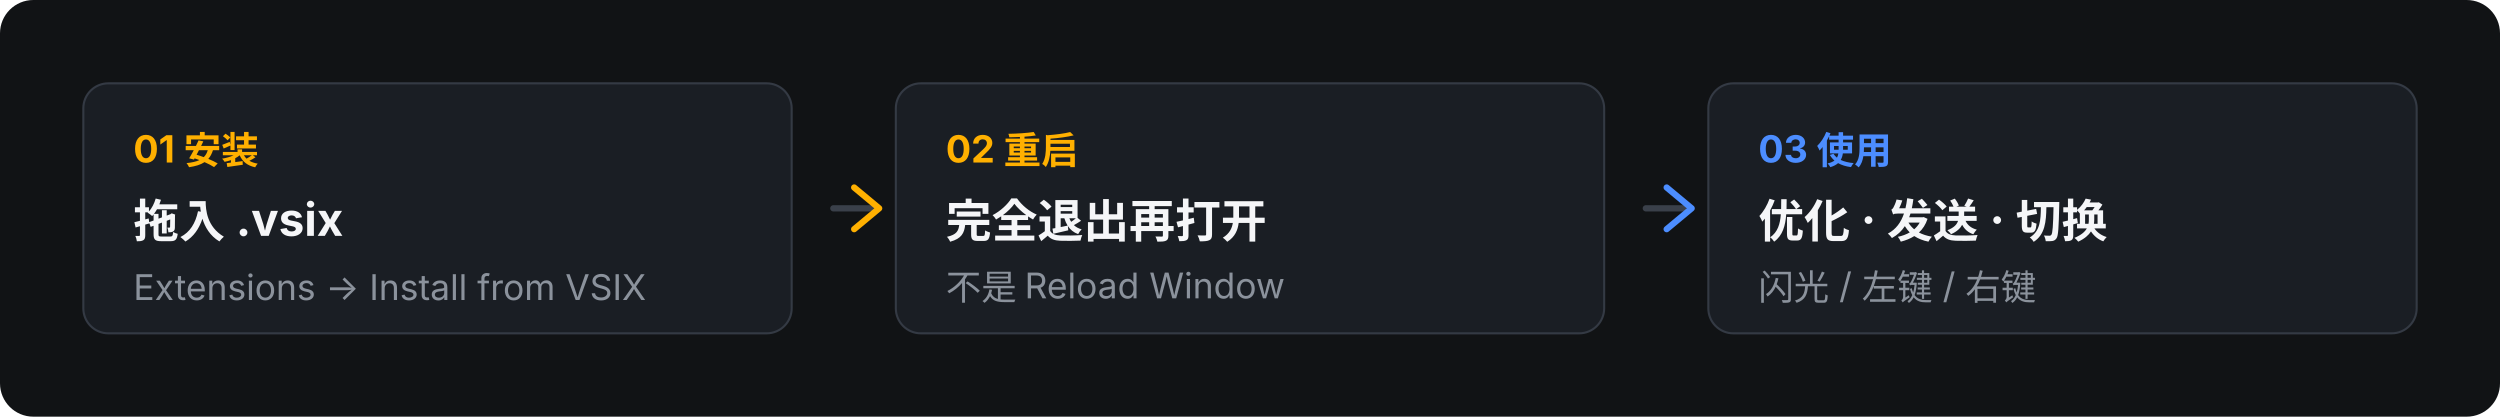
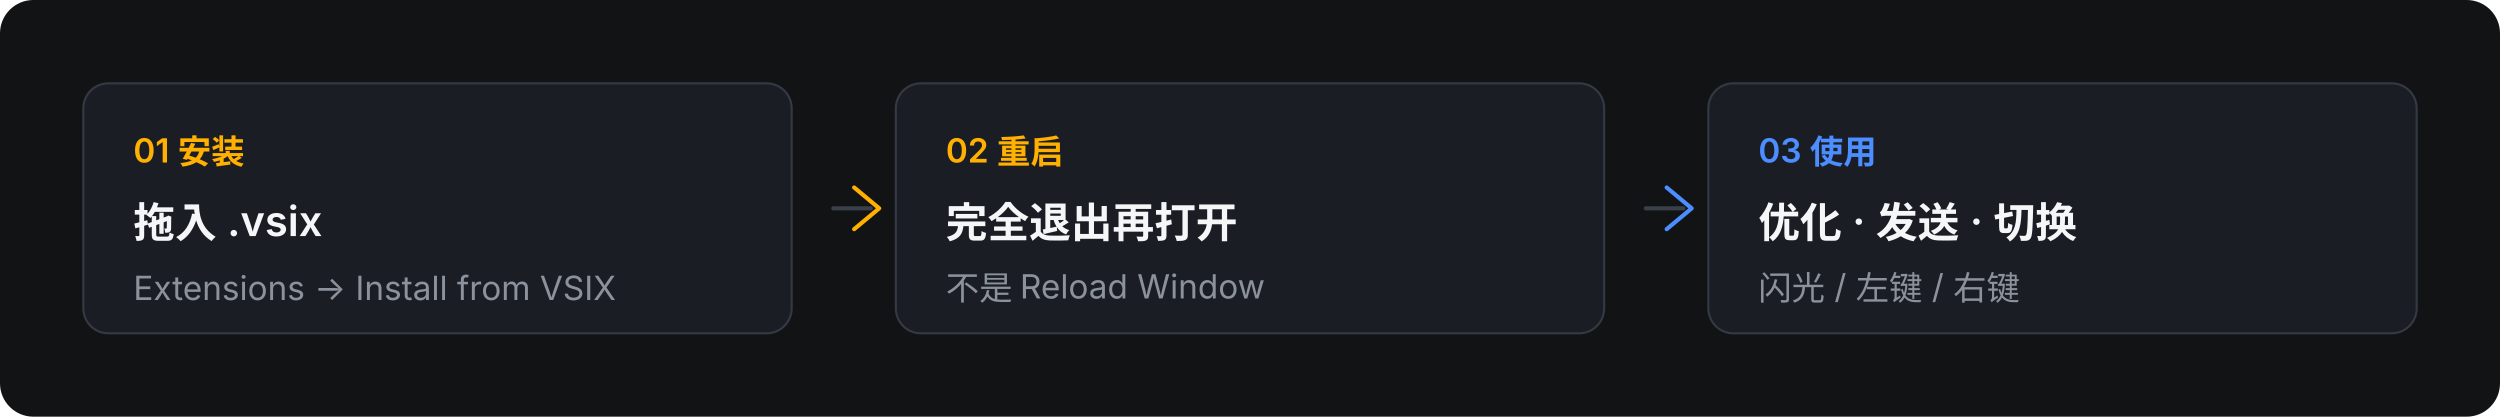
<svg xmlns="http://www.w3.org/2000/svg" width="100%" viewBox="0 0 1200 200" role="img" aria-labelledby="wtitle wdesc">
  <rect width="1200" height="200" rx="16" fill="#111315" />
  <g font-family="-apple-system,BlinkMacSystemFont,'Segoe UI','PingFang SC','Microsoft YaHei',sans-serif">
    <g transform="translate(40 40)">
      <rect width="340" height="120" rx="12" fill="#1A1E24" stroke="#343A44" />
-       <text x="24" y="38" fill="#FFB000" font-size="18" font-weight="700">01 安装</text>
-       <text x="24" y="74" fill="#F5F6F8" font-size="22" font-weight="650">拖入 .vsix</text>
-       <text x="24" y="104" fill="#8B929C" font-size="17">Extensions → Install from VSIX</text>
+       <text x="24" y="38" fill="#FFB000" font-size="16" font-weight="600">01 安装</text>
+       <text x="24" y="74" fill="#F5F6F8" font-size="20" font-weight="600">拖入 .vsix</text>
+       <text x="24" y="104" fill="#8B929C" font-size="16">Extensions → Install from VSIX</text>
    </g>
-     <path d="M400 100L418 100" stroke="#3A404A" stroke-width="3" stroke-linecap="round" />
-     <path d="M410 90L422 100L410 110" fill="none" stroke="#FFB000" stroke-width="3" stroke-linecap="round" stroke-linejoin="round" />
+     <path d="M400 100L418 100" stroke="#3A404A" stroke-width="2" stroke-linecap="round" />
+     <path d="M410 90L422 100L410 110" fill="none" stroke="#FFB000" stroke-width="2" stroke-linecap="round" stroke-linejoin="round" />
    <g transform="translate(430 40)">
      <rect width="340" height="120" rx="12" fill="#1A1E24" stroke="#343A44" />
-       <text x="24" y="38" fill="#FFB000" font-size="18" font-weight="700">02 重启</text>
-       <text x="24" y="74" fill="#F5F6F8" font-size="22" font-weight="650">完全退出再打开</text>
-       <text x="24" y="104" fill="#8B929C" font-size="17">不是 Reload Window</text>
+       <text x="24" y="38" fill="#FFB000" font-size="16" font-weight="600">02 重启</text>
+       <text x="24" y="74" fill="#F5F6F8" font-size="20" font-weight="600">完全退出再打开</text>
+       <text x="24" y="104" fill="#8B929C" font-size="16">不是 Reload Window</text>
    </g>
-     <path d="M790 100L808 100" stroke="#3A404A" stroke-width="3" stroke-linecap="round" />
-     <path d="M800 90L812 100L800 110" fill="none" stroke="#4C8DFF" stroke-width="3" stroke-linecap="round" stroke-linejoin="round" />
+     <path d="M790 100L808 100" stroke="#3A404A" stroke-width="2" stroke-linecap="round" />
+     <path d="M800 90L812 100L800 110" fill="none" stroke="#4C8DFF" stroke-width="2" stroke-linecap="round" stroke-linejoin="round" />
    <g transform="translate(820 40)">
      <rect width="340" height="120" rx="12" fill="#1A1E24" stroke="#343A44" />
-       <text x="24" y="38" fill="#4C8DFF" font-size="18" font-weight="700">03 使用</text>
-       <text x="24" y="74" fill="#F5F6F8" font-size="22" font-weight="650">优化 · 发送 · 切换</text>
-       <text x="24" y="104" fill="#8B929C" font-size="17">闪光 / 左键 / 右键</text>
+       <text x="24" y="38" fill="#4C8DFF" font-size="16" font-weight="600">03 使用</text>
+       <text x="24" y="74" fill="#F5F6F8" font-size="20" font-weight="600">优化 · 发送 · 切换</text>
+       <text x="24" y="104" fill="#8B929C" font-size="16">闪光 / 左键 / 右键</text>
    </g>
  </g>
</svg>
